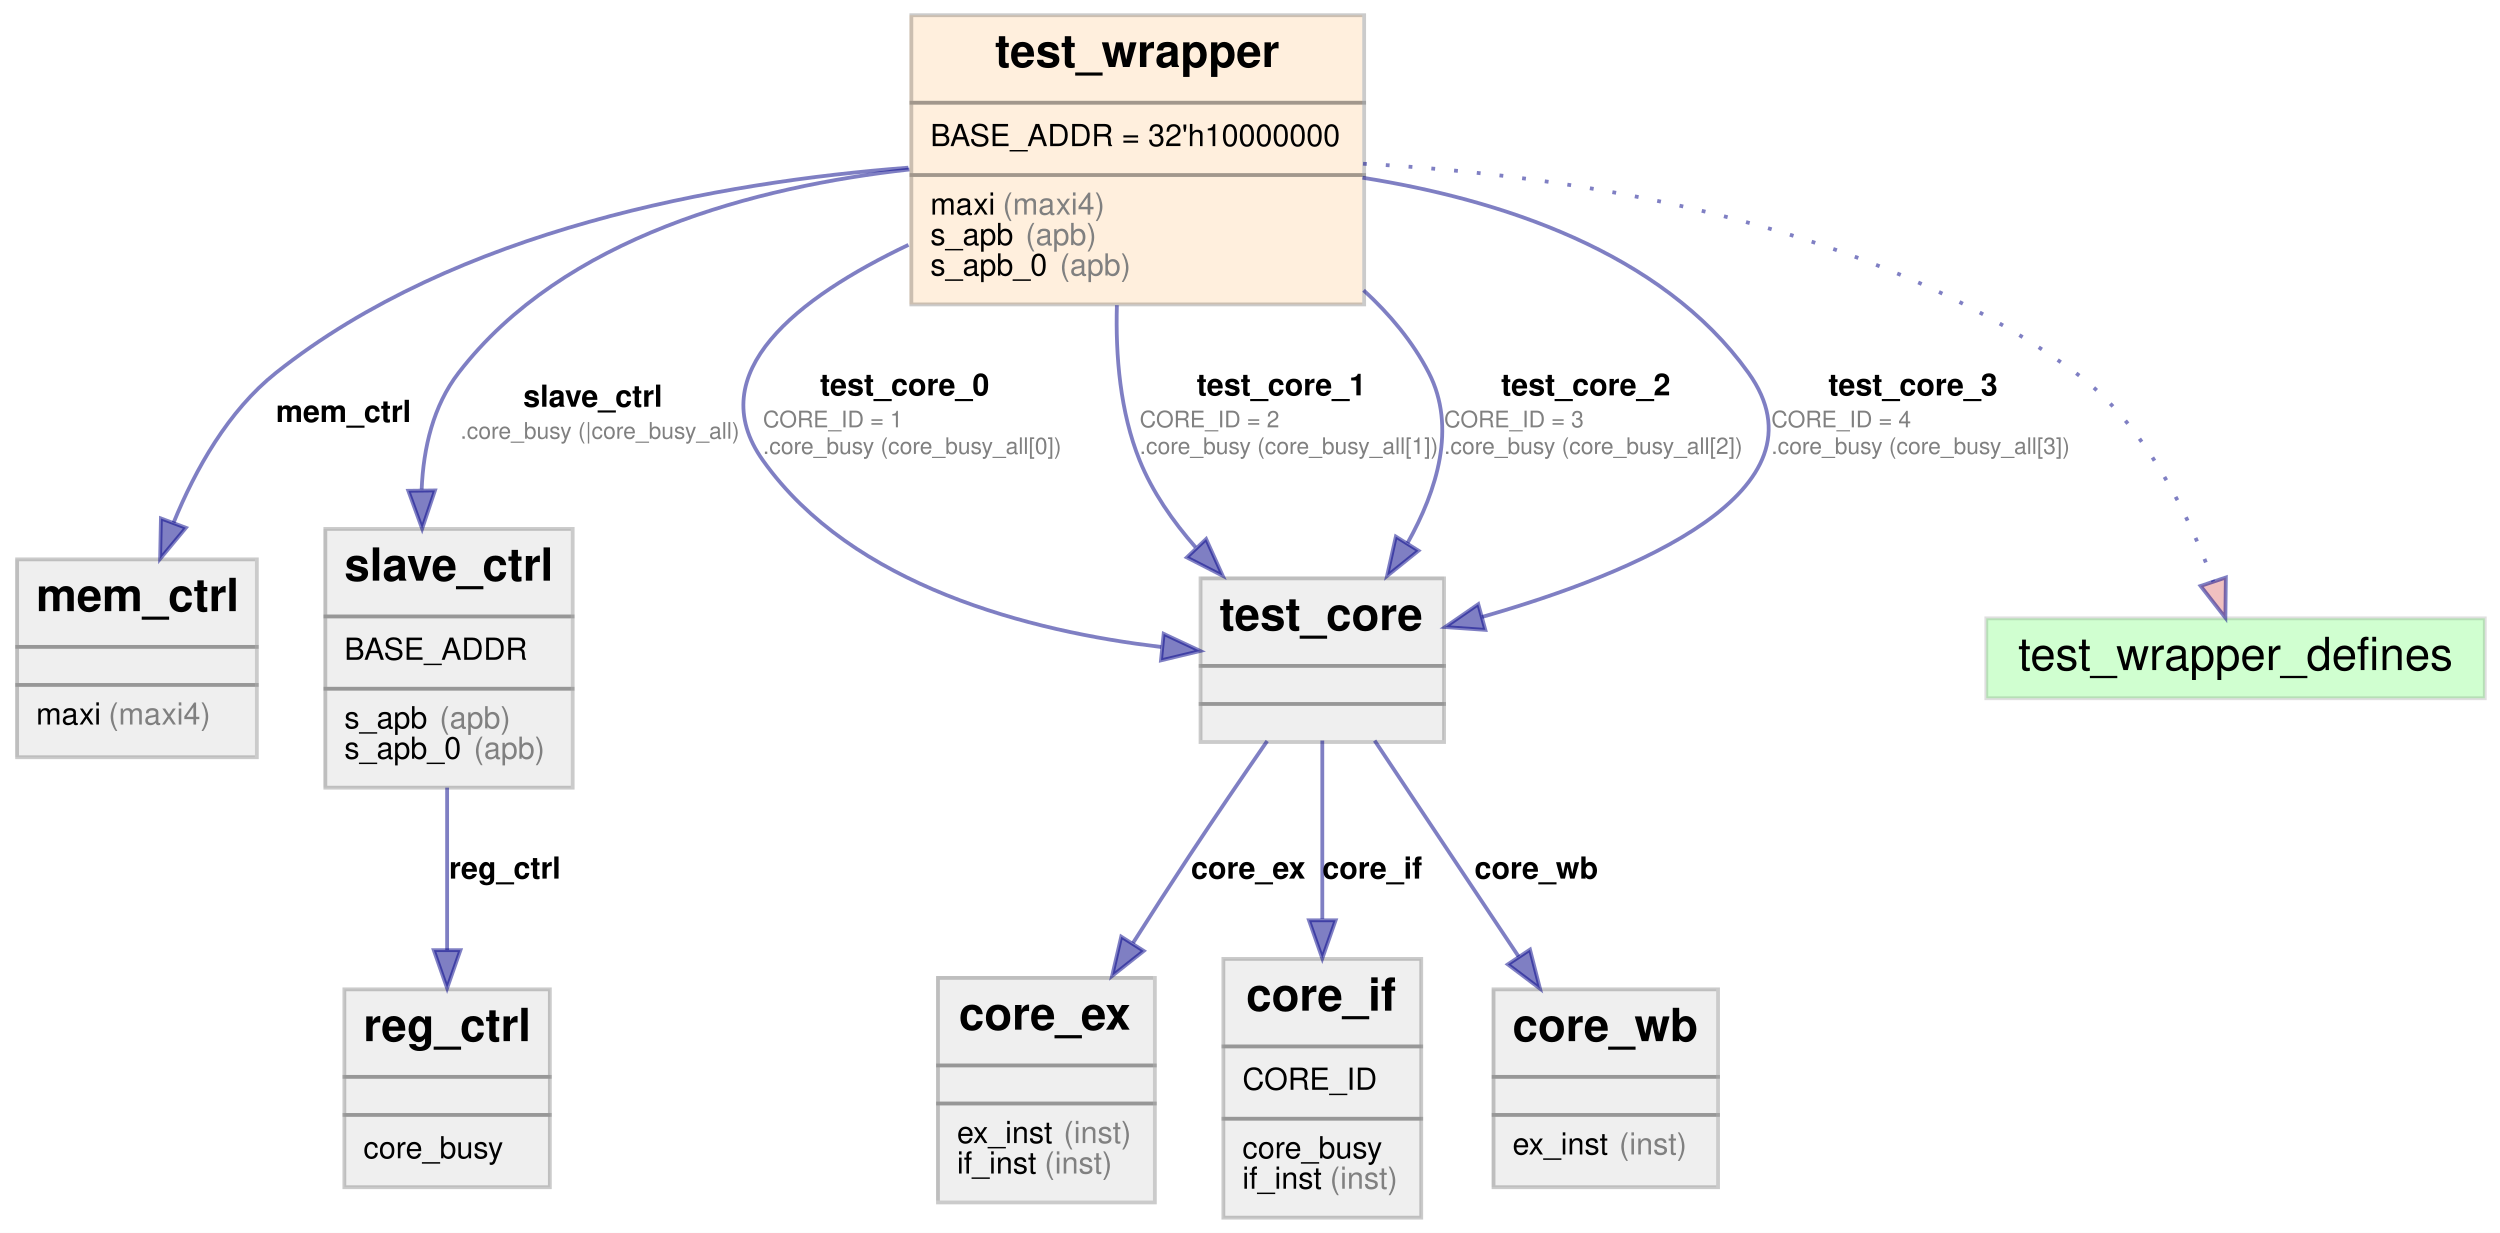
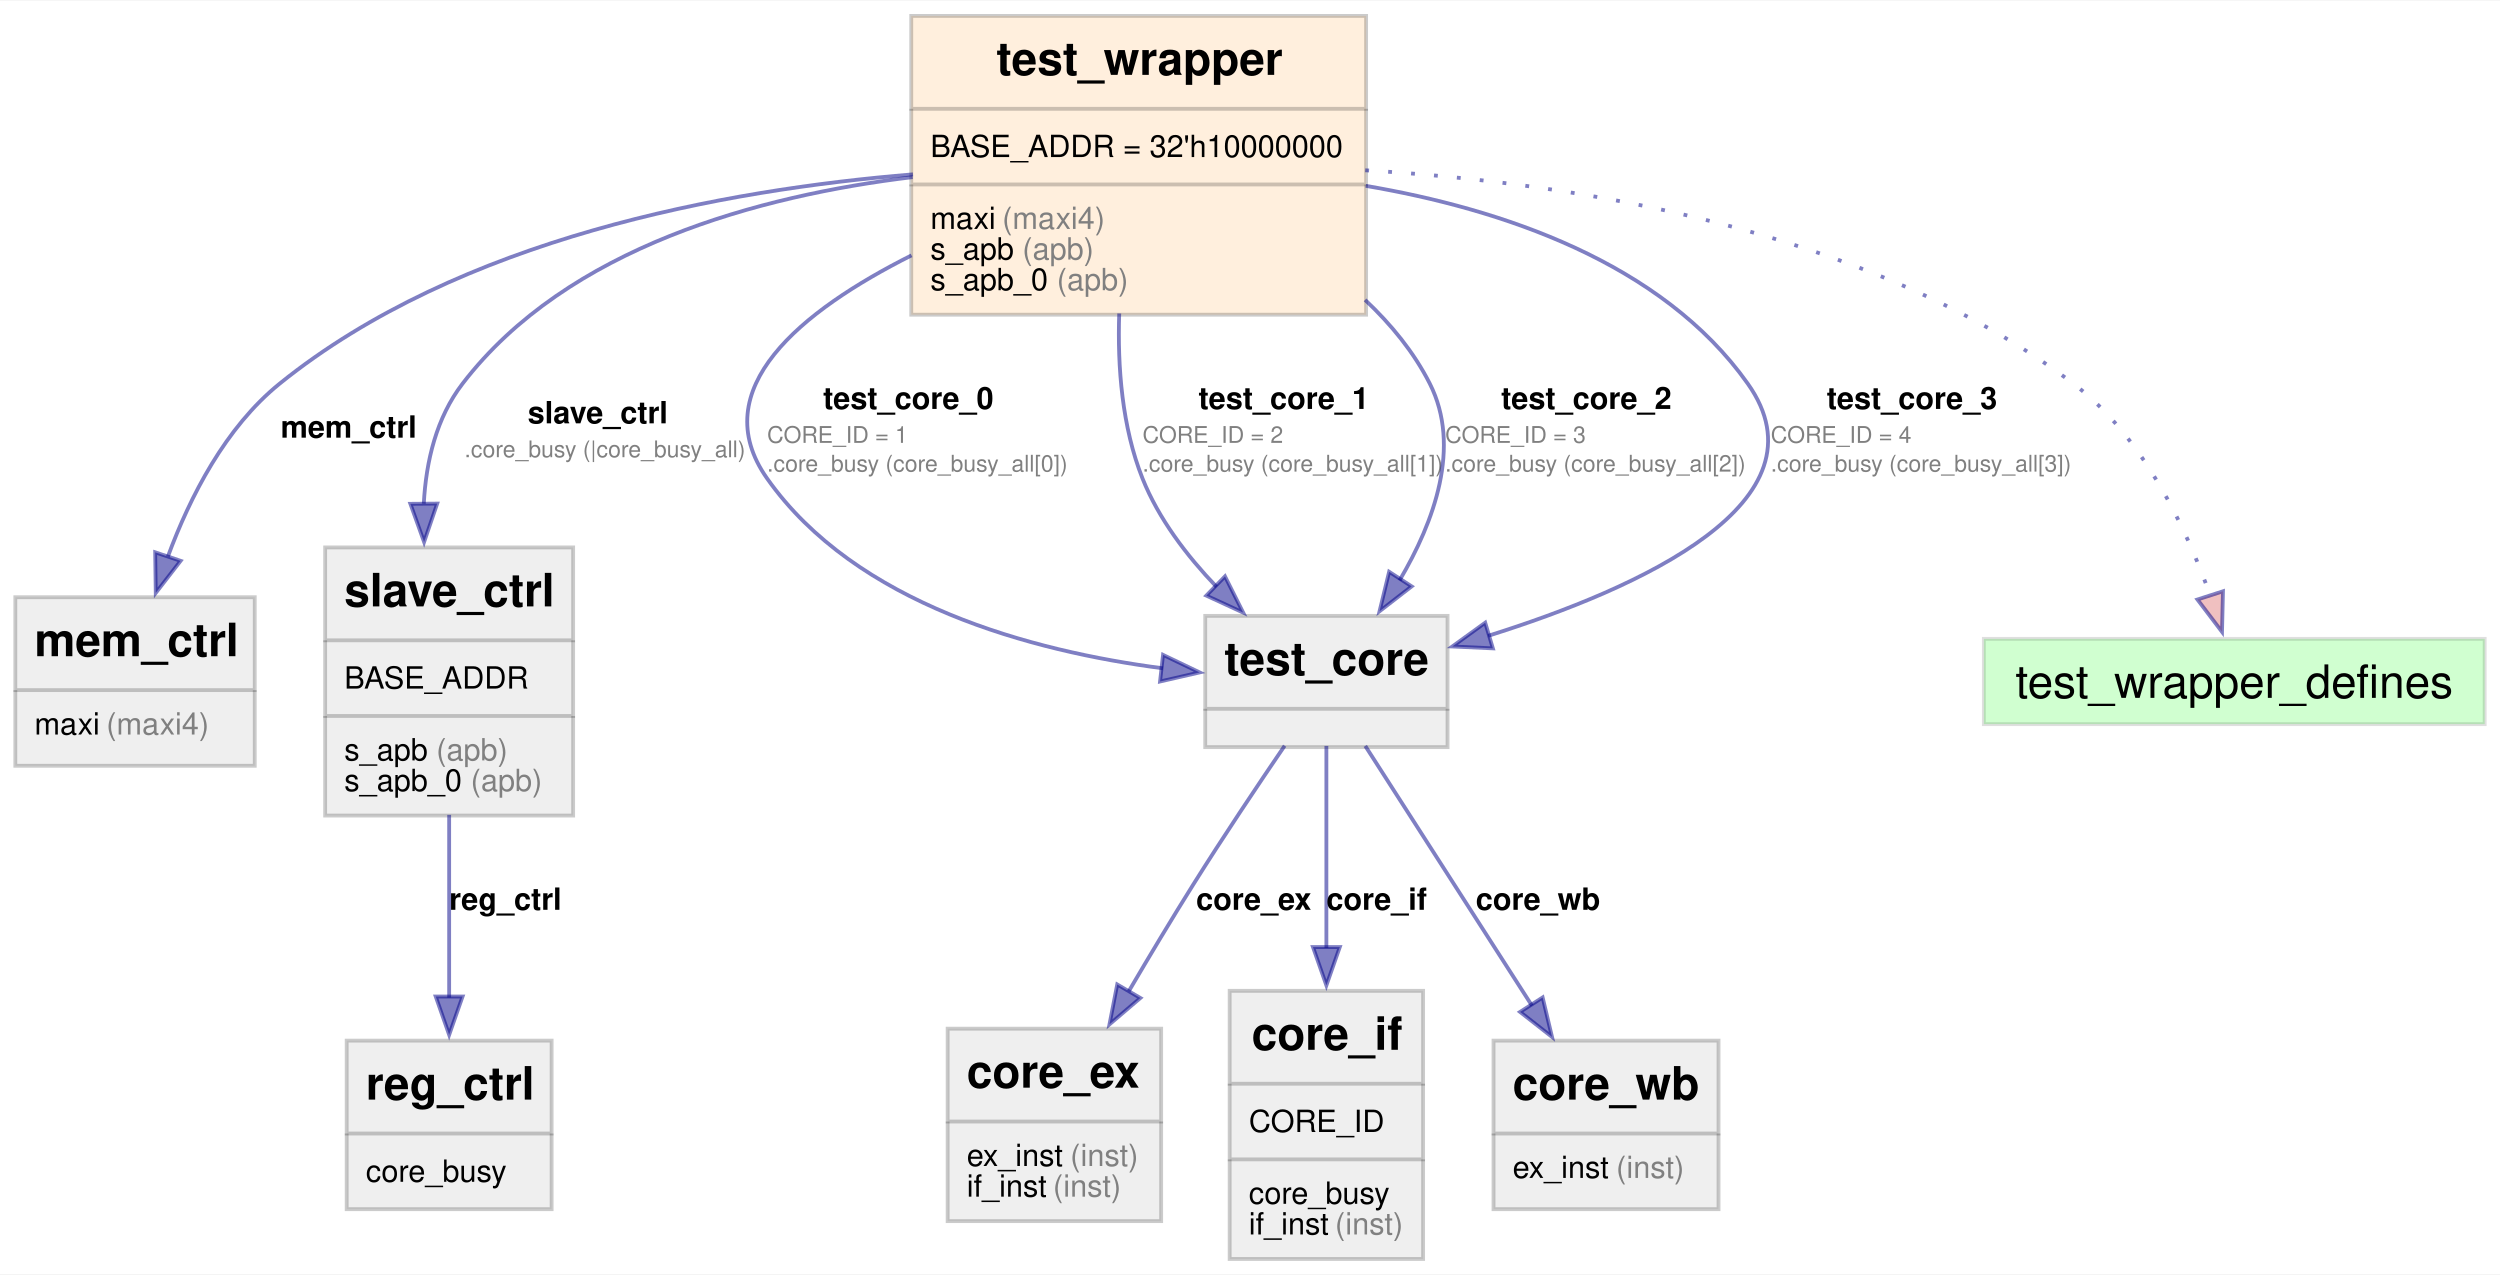
- <svg xmlns="http://www.w3.org/2000/svg" xmlns:xlink="http://www.w3.org/1999/xlink" width="657pt" height="324pt" viewBox="0.00 0.00 657.00 324.00">
-   <g id="graph0" class="graph" transform="scale(1 1) rotate(0) translate(4 320)">
-     <polygon fill="white" stroke="transparent" points="-4,4 -4,-320 653,-320 653,4 -4,4" />
+ <svg xmlns="http://www.w3.org/2000/svg" xmlns:xlink="http://www.w3.org/1999/xlink" width="653pt" height="333pt" viewBox="0.00 0.00 652.62 332.50">
+   <g id="graph0" class="graph" transform="scale(1 1) rotate(0) translate(4 328.5)">
+     <polygon fill="white" stroke="none" points="-4,4 -4,-328.5 648.62,-328.5 648.62,4 -4,4" />
    <g id="node1" class="node">
      <g id="a_node1">
-         <a xlink:href="html/mem_ctrl.html" xlink:title="&lt;TABLE&gt;" target="_MEM_CTRL">
-           <polygon fill="#000000" fill-opacity="0.063" stroke="transparent" points="63,-173 0,-173 0,-121 63,-121 63,-173" />
-           <polygon fill="none" stroke="#000000" stroke-opacity="0.204" points="0.5,-150 0.5,-173 63.5,-173 63.5,-150 0.5,-150" />
-           <text text-anchor="start" x="5.5" y="-159.4" font-family="Helvetica,Arial,sans-serif" font-weight="bold" font-size="12.00">mem_ctrl</text>
-           <polygon fill="none" stroke="#000000" stroke-opacity="0.204" points="0.5,-140 0.5,-150 63.5,-150 63.5,-140 0.5,-140" />
-           <polygon fill="none" stroke="#000000" stroke-opacity="0.204" points="0.5,-121 0.5,-140 63.5,-140 63.5,-121 0.5,-121" />
-           <text text-anchor="start" x="5.5" y="-129.6" font-family="Helvetica,Arial,sans-serif" font-size="8.00">maxi </text>
-           <text text-anchor="start" x="24.5" y="-129.6" font-family="Helvetica,Arial,sans-serif" font-size="8.00" fill="gray">(maxi4)</text>
+         <a xlink:href="html/mem_ctrl.sv.html" xlink:title="mem_ctrl" target="mem_ctrl.sv">
+           <polygon fill="#000000" fill-opacity="0.063" stroke="none" points="62.5,-172.75 0,-172.75 0,-128.75 62.5,-128.75 62.5,-172.75" />
+           <polygon fill="none" stroke="#000000" stroke-opacity="0.204" points="0,-148.5 0,-172.75 62.5,-172.75 62.5,-148.5 0,-148.5" />
+           <text text-anchor="start" x="5" y="-157.35" font-family="Helvetica,Arial,sans-serif" font-weight="bold" font-size="12.00">mem_ctrl</text>
+           <polyline fill="none" stroke="#000000" stroke-opacity="0.204" points="0,-148.5 0,-128.75 62.5,-128.75 62.5,-148.5" />
+           <text text-anchor="start" x="5" y="-136.9" font-family="Helvetica,Arial,sans-serif" font-size="8.00">maxi </text>
+           <text text-anchor="start" x="23.75" y="-136.9" font-family="Helvetica,Arial,sans-serif" font-size="8.00" fill="gray">(maxi4)</text>
        </a>
      </g>
    </g>
    <g id="node2" class="node">
      <g id="a_node2">
-         <a xlink:href="html/reg_ctrl.html" xlink:title="&lt;TABLE&gt;" target="_REG_CTRL">
-           <polygon fill="#000000" fill-opacity="0.063" stroke="transparent" points="140.5,-60 86.5,-60 86.5,-8 140.5,-8 140.5,-60" />
-           <polygon fill="none" stroke="#000000" stroke-opacity="0.204" points="86.5,-37 86.5,-60 140.5,-60 140.5,-37 86.5,-37" />
-           <text text-anchor="start" x="91.5" y="-46.4" font-family="Helvetica,Arial,sans-serif" font-weight="bold" font-size="12.00">reg_ctrl</text>
-           <polygon fill="none" stroke="#000000" stroke-opacity="0.204" points="86.5,-27 86.5,-37 140.5,-37 140.5,-27 86.5,-27" />
-           <polygon fill="none" stroke="#000000" stroke-opacity="0.204" points="86.5,-8 86.5,-27 140.5,-27 140.5,-8 86.5,-8" />
-           <text text-anchor="start" x="91.5" y="-15.6" font-family="Helvetica,Arial,sans-serif" font-size="8.00">core_busy</text>
+         <a xlink:href="html/reg_ctrl.sv.html" xlink:title="reg_ctrl" target="reg_ctrl.sv">
+           <polygon fill="#000000" fill-opacity="0.063" stroke="none" points="140,-57 86.5,-57 86.5,-13 140,-13 140,-57" />
+           <polygon fill="none" stroke="#000000" stroke-opacity="0.204" points="86.5,-32.75 86.5,-57 140,-57 140,-32.75 86.5,-32.75" />
+           <text text-anchor="start" x="91.5" y="-41.6" font-family="Helvetica,Arial,sans-serif" font-weight="bold" font-size="12.00">reg_ctrl</text>
+           <polyline fill="none" stroke="#000000" stroke-opacity="0.204" points="86.5,-32.75 86.5,-13 140,-13 140,-32.75" />
+           <text text-anchor="start" x="91.5" y="-20.15" font-family="Helvetica,Arial,sans-serif" font-size="8.00">core_busy</text>
        </a>
      </g>
    </g>
    <g id="node3" class="node">
      <g id="a_node3">
-         <a xlink:href="html/slave_ctrl.html" xlink:title="&lt;TABLE&gt;" target="_SLAVE_CTRL">
-           <polygon fill="#000000" fill-opacity="0.063" stroke="transparent" points="146,-181 81,-181 81,-113 146,-113 146,-181" />
-           <polygon fill="none" stroke="#000000" stroke-opacity="0.204" points="81.5,-158 81.5,-181 146.5,-181 146.5,-158 81.5,-158" />
-           <text text-anchor="start" x="86.5" y="-167.4" font-family="Helvetica,Arial,sans-serif" font-weight="bold" font-size="12.00">slave_ctrl</text>
-           <polygon fill="none" stroke="#000000" stroke-opacity="0.204" points="81.5,-139 81.5,-158 146.5,-158 146.5,-139 81.5,-139" />
-           <text text-anchor="start" x="86.5" y="-146.6" font-family="Helvetica,Arial,sans-serif" font-size="8.00">BASE_ADDR</text>
-           <polygon fill="none" stroke="#000000" stroke-opacity="0.204" points="81.5,-113 81.5,-139 146.5,-139 146.5,-113 81.5,-113" />
-           <text text-anchor="start" x="86.5" y="-128.6" font-family="Helvetica,Arial,sans-serif" font-size="8.00">s_apb </text>
-           <text text-anchor="start" x="111.5" y="-128.6" font-family="Helvetica,Arial,sans-serif" font-size="8.00" fill="gray">(apb)</text>
-           <text text-anchor="start" x="86.5" y="-120.6" font-family="Helvetica,Arial,sans-serif" font-size="8.00">s_apb_0 </text>
-           <text text-anchor="start" x="120.5" y="-120.6" font-family="Helvetica,Arial,sans-serif" font-size="8.00" fill="gray">(apb)</text>
+         <a xlink:href="html/slave_ctrl.sv.html" xlink:title="slave_ctrl" target="slave_ctrl.sv">
+           <polygon fill="#000000" fill-opacity="0.063" stroke="none" points="145.62,-185.75 80.88,-185.75 80.88,-115.75 145.62,-115.75 145.62,-185.75" />
+           <polygon fill="none" stroke="#000000" stroke-opacity="0.204" points="80.88,-161.5 80.88,-185.75 145.62,-185.75 145.62,-161.5 80.88,-161.5" />
+           <text text-anchor="start" x="85.88" y="-170.35" font-family="Helvetica,Arial,sans-serif" font-weight="bold" font-size="12.00">slave_ctrl</text>
+           <polyline fill="none" stroke="#000000" stroke-opacity="0.204" points="80.88,-161.5 80.88,-141.75 145.62,-141.75 145.62,-161.5" />
+           <text text-anchor="start" x="85.88" y="-148.9" font-family="Helvetica,Arial,sans-serif" font-size="8.00">BASE_ADDR</text>
+           <polyline fill="none" stroke="#000000" stroke-opacity="0.204" points="80.88,-141.75 80.88,-115.75 145.62,-115.75 145.62,-141.75" />
+           <text text-anchor="start" x="85.88" y="-130.15" font-family="Helvetica,Arial,sans-serif" font-size="8.00">s_apb </text>
+           <text text-anchor="start" x="109.88" y="-130.15" font-family="Helvetica,Arial,sans-serif" font-size="8.00" fill="gray">(apb)</text>
+           <text text-anchor="start" x="85.88" y="-122.15" font-family="Helvetica,Arial,sans-serif" font-size="8.00">s_apb_0 </text>
+           <text text-anchor="start" x="118.88" y="-122.15" font-family="Helvetica,Arial,sans-serif" font-size="8.00" fill="gray">(apb)</text>
        </a>
      </g>
    </g>
    <g id="edge1" class="edge">
-       <path fill="none" stroke="#000088" stroke-opacity="0.502" d="M113.5,-113C113.5,-99.55 113.5,-83.99 113.5,-70.32" />
-       <polygon fill="#000088" fill-opacity="0.502" stroke="#000088" stroke-opacity="0.502" points="117,-70.3 113.5,-60.3 110,-70.3 117,-70.3" />
-       <text text-anchor="start" x="114" y="-89.1" font-family="Helvetica,Arial,sans-serif" font-weight="bold" font-size="8.00">reg_ctrl</text>
+       <path fill="none" stroke="#000088" stroke-opacity="0.502" d="M113.25,-115.93C113.25,-100.84 113.25,-83.15 113.25,-68.25" />
+       <polygon fill="#000088" fill-opacity="0.502" stroke="#000088" stroke-opacity="0.502" points="116.75,-68.51 113.25,-58.51 109.75,-68.51 116.75,-68.51" />
+       <text text-anchor="start" x="113.25" y="-91.15" font-family="Helvetica,Arial,sans-serif" font-weight="bold" font-size="8.00">reg_ctrl</text>
    </g>
    <g id="node4" class="node">
      <g id="a_node4">
-         <a xlink:href="html/core_ex.html" xlink:title="&lt;TABLE&gt;" target="_CORE_EX">
-           <polygon fill="#000000" fill-opacity="0.063" stroke="transparent" points="299,-63.5 242,-63.5 242,-4.5 299,-4.5 299,-63.5" />
-           <polygon fill="none" stroke="#000000" stroke-opacity="0.204" points="242.5,-40 242.5,-63 299.5,-63 299.5,-40 242.5,-40" />
-           <text text-anchor="start" x="248" y="-49.4" font-family="Helvetica,Arial,sans-serif" font-weight="bold" font-size="12.00">core_ex</text>
-           <polygon fill="none" stroke="#000000" stroke-opacity="0.204" points="242.5,-30 242.5,-40 299.5,-40 299.5,-30 242.5,-30" />
-           <polygon fill="none" stroke="#000000" stroke-opacity="0.204" points="242.5,-4 242.5,-30 299.5,-30 299.5,-4 242.5,-4" />
-           <text text-anchor="start" x="247.5" y="-19.6" font-family="Helvetica,Arial,sans-serif" font-size="8.00">ex_inst </text>
-           <text text-anchor="start" x="275.5" y="-19.6" font-family="Helvetica,Arial,sans-serif" font-size="8.00" fill="gray">(inst)</text>
-           <text text-anchor="start" x="247.5" y="-11.6" font-family="Helvetica,Arial,sans-serif" font-size="8.00">if_inst </text>
-           <text text-anchor="start" x="270.5" y="-11.6" font-family="Helvetica,Arial,sans-serif" font-size="8.00" fill="gray">(inst)</text>
+         <a xlink:href="html/core_ex.sv.html" xlink:title="core_ex" target="core_ex.sv">
+           <polygon fill="#000000" fill-opacity="0.063" stroke="none" points="299.12,-60.12 243.38,-60.12 243.38,-9.88 299.12,-9.88 299.12,-60.12" />
+           <polygon fill="none" stroke="#000000" stroke-opacity="0.204" points="243.38,-35.88 243.38,-60.12 299.12,-60.12 299.12,-35.88 243.38,-35.88" />
+           <text text-anchor="start" x="248.38" y="-44.73" font-family="Helvetica,Arial,sans-serif" font-weight="bold" font-size="12.00">core_ex</text>
+           <polyline fill="none" stroke="#000000" stroke-opacity="0.204" points="243.38,-35.88 243.38,-9.88 299.12,-9.88 299.12,-35.88" />
+           <text text-anchor="start" x="248.38" y="-24.27" font-family="Helvetica,Arial,sans-serif" font-size="8.00">ex_inst </text>
+           <text text-anchor="start" x="275.38" y="-24.27" font-family="Helvetica,Arial,sans-serif" font-size="8.00" fill="gray">(inst)</text>
+           <text text-anchor="start" x="248.38" y="-16.27" font-family="Helvetica,Arial,sans-serif" font-size="8.00">if_inst </text>
+           <text text-anchor="start" x="270.88" y="-16.27" font-family="Helvetica,Arial,sans-serif" font-size="8.00" fill="gray">(inst)</text>
        </a>
      </g>
    </g>
    <g id="node5" class="node">
      <g id="a_node5">
-         <a xlink:href="html/core_if.html" xlink:title="&lt;TABLE&gt;" target="_CORE_IF">
-           <polygon fill="#000000" fill-opacity="0.063" stroke="transparent" points="369.5,-68 317.5,-68 317.5,0 369.5,0 369.5,-68" />
-           <polygon fill="none" stroke="#000000" stroke-opacity="0.204" points="317.5,-45 317.5,-68 369.5,-68 369.5,-45 317.5,-45" />
-           <text text-anchor="start" x="323.5" y="-54.4" font-family="Helvetica,Arial,sans-serif" font-weight="bold" font-size="12.00">core_if</text>
-           <polygon fill="none" stroke="#000000" stroke-opacity="0.204" points="317.5,-26 317.5,-45 369.5,-45 369.5,-26 317.5,-26" />
-           <text text-anchor="start" x="322.5" y="-33.6" font-family="Helvetica,Arial,sans-serif" font-size="8.00">CORE_ID</text>
-           <polygon fill="none" stroke="#000000" stroke-opacity="0.204" points="317.5,0 317.5,-26 369.5,-26 369.5,0 317.5,0" />
-           <text text-anchor="start" x="322.5" y="-15.6" font-family="Helvetica,Arial,sans-serif" font-size="8.00">core_busy</text>
-           <text text-anchor="start" x="322.5" y="-7.6" font-family="Helvetica,Arial,sans-serif" font-size="8.00">if_inst </text>
-           <text text-anchor="start" x="345.5" y="-7.6" font-family="Helvetica,Arial,sans-serif" font-size="8.00" fill="gray">(inst)</text>
+         <a xlink:href="html/core_if.sv.html" xlink:title="core_if" target="core_if.sv">
+           <polygon fill="#000000" fill-opacity="0.063" stroke="none" points="367.5,-70 317,-70 317,0 367.5,0 367.5,-70" />
+           <polygon fill="none" stroke="#000000" stroke-opacity="0.204" points="317,-45.75 317,-70 367.5,-70 367.5,-45.75 317,-45.75" />
+           <text text-anchor="start" x="322.75" y="-54.6" font-family="Helvetica,Arial,sans-serif" font-weight="bold" font-size="12.00">core_if</text>
+           <polyline fill="none" stroke="#000000" stroke-opacity="0.204" points="317,-45.75 317,-26 367.5,-26 367.5,-45.75" />
+           <text text-anchor="start" x="322" y="-33.15" font-family="Helvetica,Arial,sans-serif" font-size="8.00">CORE_ID</text>
+           <polyline fill="none" stroke="#000000" stroke-opacity="0.204" points="317,-26 317,0 367.5,0 367.5,-26" />
+           <text text-anchor="start" x="322" y="-14.4" font-family="Helvetica,Arial,sans-serif" font-size="8.00">core_busy</text>
+           <text text-anchor="start" x="322" y="-6.4" font-family="Helvetica,Arial,sans-serif" font-size="8.00">if_inst </text>
+           <text text-anchor="start" x="344.5" y="-6.4" font-family="Helvetica,Arial,sans-serif" font-size="8.00" fill="gray">(inst)</text>
        </a>
      </g>
    </g>
    <g id="node6" class="node">
      <g id="a_node6">
-         <a xlink:href="html/core_wb.html" xlink:title="&lt;TABLE&gt;" target="_CORE_WB">
-           <polygon fill="#000000" fill-opacity="0.063" stroke="transparent" points="447,-60 388,-60 388,-8 447,-8 447,-60" />
-           <polygon fill="none" stroke="#000000" stroke-opacity="0.204" points="388.5,-37 388.5,-60 447.5,-60 447.5,-37 388.5,-37" />
-           <text text-anchor="start" x="393.5" y="-46.4" font-family="Helvetica,Arial,sans-serif" font-weight="bold" font-size="12.00">core_wb</text>
-           <polygon fill="none" stroke="#000000" stroke-opacity="0.204" points="388.5,-27 388.5,-37 447.5,-37 447.5,-27 388.5,-27" />
-           <polygon fill="none" stroke="#000000" stroke-opacity="0.204" points="388.5,-8 388.5,-27 447.5,-27 447.5,-8 388.5,-8" />
-           <text text-anchor="start" x="393.5" y="-16.6" font-family="Helvetica,Arial,sans-serif" font-size="8.00">ex_inst </text>
-           <text text-anchor="start" x="421.5" y="-16.6" font-family="Helvetica,Arial,sans-serif" font-size="8.00" fill="gray">(inst)</text>
+         <a xlink:href="html/core_wb.sv.html" xlink:title="core_wb" target="core_wb.sv">
+           <polygon fill="#000000" fill-opacity="0.063" stroke="none" points="444.62,-57 385.88,-57 385.88,-13 444.62,-13 444.62,-57" />
+           <polygon fill="none" stroke="#000000" stroke-opacity="0.204" points="385.88,-32.75 385.88,-57 444.62,-57 444.62,-32.75 385.88,-32.75" />
+           <text text-anchor="start" x="390.88" y="-41.6" font-family="Helvetica,Arial,sans-serif" font-weight="bold" font-size="12.00">core_wb</text>
+           <polyline fill="none" stroke="#000000" stroke-opacity="0.204" points="385.88,-32.75 385.88,-13 444.62,-13 444.62,-32.75" />
+           <text text-anchor="start" x="390.88" y="-21.15" font-family="Helvetica,Arial,sans-serif" font-size="8.00">ex_inst </text>
+           <text text-anchor="start" x="417.88" y="-21.15" font-family="Helvetica,Arial,sans-serif" font-size="8.00" fill="gray">(inst)</text>
        </a>
      </g>
    </g>
    <g id="node7" class="node">
      <g id="a_node7">
-         <a xlink:href="html/test_core.html" xlink:title="&lt;TABLE&gt;" target="_TEST_CORE">
-           <polygon fill="#000000" fill-opacity="0.063" stroke="transparent" points="375.5,-168.5 311.5,-168.5 311.5,-125.5 375.5,-125.5 375.5,-168.5" />
-           <polygon fill="none" stroke="#000000" stroke-opacity="0.204" points="311.5,-145 311.5,-168 375.5,-168 375.5,-145 311.5,-145" />
-           <text text-anchor="start" x="316.5" y="-154.4" font-family="Helvetica,Arial,sans-serif" font-weight="bold" font-size="12.00">test_core</text>
-           <polygon fill="none" stroke="#000000" stroke-opacity="0.204" points="311.5,-135 311.5,-145 375.5,-145 375.5,-135 311.5,-135" />
-           <polygon fill="none" stroke="#000000" stroke-opacity="0.204" points="311.5,-125 311.5,-135 375.5,-135 375.5,-125 311.5,-125" />
+         <a xlink:href="html/test_core.sv.html" xlink:title="test_core" target="test_core.sv">
+           <polygon fill="#000000" fill-opacity="0.063" stroke="none" points="373.88,-167.88 310.62,-167.88 310.62,-133.62 373.88,-133.62 373.88,-167.88" />
+           <polygon fill="none" stroke="#000000" stroke-opacity="0.204" points="310.62,-143.62 310.62,-167.88 373.88,-167.88 373.88,-143.62 310.62,-143.62" />
+           <text text-anchor="start" x="315.62" y="-152.47" font-family="Helvetica,Arial,sans-serif" font-weight="bold" font-size="12.00">test_core</text>
+           <polyline fill="none" stroke="#000000" stroke-opacity="0.204" points="310.62,-143.62 310.62,-133.62 373.88,-133.62 373.88,-143.62" />
        </a>
      </g>
    </g>
    <g id="edge2" class="edge">
-       <path fill="none" stroke="#000088" stroke-opacity="0.502" d="M329.02,-125.27C322.65,-116.06 315.12,-105.04 308.5,-95 303.67,-87.68 298.59,-79.79 293.77,-72.21" />
-       <polygon fill="#000088" fill-opacity="0.502" stroke="#000088" stroke-opacity="0.502" points="296.57,-70.1 288.26,-63.52 290.66,-73.84 296.57,-70.1" />
-       <text text-anchor="start" x="309" y="-89.1" font-family="Helvetica,Arial,sans-serif" font-weight="bold" font-size="8.00">core_ex</text>
+       <path fill="none" stroke="#000088" stroke-opacity="0.502" d="M331.36,-133.98C324.39,-123.75 315.23,-110.08 307.5,-97.75 301.89,-88.8 296,-78.98 290.65,-69.86" />
+       <polygon fill="#000088" fill-opacity="0.502" stroke="#000088" stroke-opacity="0.502" points="293.69,-68.13 285.63,-61.25 287.65,-71.66 293.69,-68.13" />
+       <text text-anchor="start" x="308.25" y="-91.15" font-family="Helvetica,Arial,sans-serif" font-weight="bold" font-size="8.00">core_ex</text>
    </g>
    <g id="edge3" class="edge">
-       <path fill="none" stroke="#000088" stroke-opacity="0.502" d="M343.5,-125.38C343.5,-112.22 343.5,-94.65 343.5,-78.5" />
-       <polygon fill="#000088" fill-opacity="0.502" stroke="#000088" stroke-opacity="0.502" points="347,-78.15 343.5,-68.15 340,-78.15 347,-78.15" />
-       <text text-anchor="start" x="343.5" y="-89.1" font-family="Helvetica,Arial,sans-serif" font-weight="bold" font-size="8.00">core_if</text>
+       <path fill="none" stroke="#000088" stroke-opacity="0.502" d="M342.25,-133.93C342.25,-120.28 342.25,-99.88 342.25,-81.22" />
+       <polygon fill="#000088" fill-opacity="0.502" stroke="#000088" stroke-opacity="0.502" points="345.75,-81.42 342.25,-71.42 338.75,-81.42 345.75,-81.42" />
+       <text text-anchor="start" x="342.25" y="-91.15" font-family="Helvetica,Arial,sans-serif" font-weight="bold" font-size="8.00">core_if</text>
    </g>
    <g id="edge4" class="edge">
-       <path fill="none" stroke="#000088" stroke-opacity="0.502" d="M357.25,-125.38C367.85,-109.47 382.75,-87.12 395.08,-68.63" />
-       <polygon fill="#000088" fill-opacity="0.502" stroke="#000088" stroke-opacity="0.502" points="398.08,-70.44 400.71,-60.18 392.26,-66.56 398.08,-70.44" />
-       <text text-anchor="start" x="383.5" y="-89.1" font-family="Helvetica,Arial,sans-serif" font-weight="bold" font-size="8.00">core_wb</text>
+       <path fill="none" stroke="#000088" stroke-opacity="0.502" d="M352.4,-133.93C363.61,-116.46 381.92,-87.93 395.9,-66.15" />
+       <polygon fill="#000088" fill-opacity="0.502" stroke="#000088" stroke-opacity="0.502" points="398.7,-68.27 401.15,-57.96 392.81,-64.49 398.7,-68.27" />
+       <text text-anchor="start" x="381.25" y="-91.15" font-family="Helvetica,Arial,sans-serif" font-weight="bold" font-size="8.00">core_wb</text>
    </g>
    <g id="node8" class="node">
      <g id="a_node8">
-         <a xlink:href="html/test_wrapper.html" xlink:title="&lt;TABLE&gt;" target="_TEST_WRAPPER">
-           <polygon fill="#ff8800" fill-opacity="0.133" stroke="transparent" points="354,-316 235,-316 235,-240 354,-240 354,-316" />
-           <polygon fill="none" stroke="#000000" stroke-opacity="0.204" points="235.5,-293 235.5,-316 354.5,-316 354.5,-293 235.5,-293" />
-           <text text-anchor="start" x="257.5" y="-302.4" font-family="Helvetica,Arial,sans-serif" font-weight="bold" font-size="12.00">test_wrapper</text>
-           <polygon fill="none" stroke="#000000" stroke-opacity="0.204" points="235.5,-274 235.5,-293 354.5,-293 354.5,-274 235.5,-274" />
-           <text text-anchor="start" x="240.5" y="-281.6" font-family="Helvetica,Arial,sans-serif" font-size="8.00">BASE_ADDR = 32'h10000000</text>
-           <polygon fill="none" stroke="#000000" stroke-opacity="0.204" points="235.5,-240 235.5,-274 354.5,-274 354.5,-240 235.5,-240" />
-           <text text-anchor="start" x="240.5" y="-263.6" font-family="Helvetica,Arial,sans-serif" font-size="8.00">maxi </text>
-           <text text-anchor="start" x="259.5" y="-263.6" font-family="Helvetica,Arial,sans-serif" font-size="8.00" fill="gray">(maxi4)</text>
-           <text text-anchor="start" x="240.5" y="-255.6" font-family="Helvetica,Arial,sans-serif" font-size="8.00">s_apb </text>
-           <text text-anchor="start" x="265.5" y="-255.6" font-family="Helvetica,Arial,sans-serif" font-size="8.00" fill="gray">(apb)</text>
-           <text text-anchor="start" x="240.5" y="-247.6" font-family="Helvetica,Arial,sans-serif" font-size="8.00">s_apb_0 </text>
-           <text text-anchor="start" x="274.5" y="-247.6" font-family="Helvetica,Arial,sans-serif" font-size="8.00" fill="gray">(apb)</text>
+         <a xlink:href="html/test_wrapper.sv.html" xlink:title="test_wrapper" target="test_wrapper.sv">
+           <polygon fill="#ff8800" fill-opacity="0.133" stroke="none" points="352.62,-324.5 233.88,-324.5 233.88,-246.5 352.62,-246.5 352.62,-324.5" />
+           <polygon fill="none" stroke="#000000" stroke-opacity="0.204" points="233.88,-300.25 233.88,-324.5 352.62,-324.5 352.62,-300.25 233.88,-300.25" />
+           <text text-anchor="start" x="256.12" y="-309.1" font-family="Helvetica,Arial,sans-serif" font-weight="bold" font-size="12.00">test_wrapper</text>
+           <polyline fill="none" stroke="#000000" stroke-opacity="0.204" points="233.88,-300.25 233.88,-280.5 352.62,-280.5 352.62,-300.25" />
+           <text text-anchor="start" x="238.88" y="-287.65" font-family="Helvetica,Arial,sans-serif" font-size="8.00">BASE_ADDR = 32'h10000000</text>
+           <polyline fill="none" stroke="#000000" stroke-opacity="0.204" points="233.88,-280.5 233.88,-246.5 352.62,-246.5 352.62,-280.5" />
+           <text text-anchor="start" x="238.88" y="-268.9" font-family="Helvetica,Arial,sans-serif" font-size="8.00">maxi </text>
+           <text text-anchor="start" x="257.62" y="-268.9" font-family="Helvetica,Arial,sans-serif" font-size="8.00" fill="gray">(maxi4)</text>
+           <text text-anchor="start" x="238.88" y="-260.9" font-family="Helvetica,Arial,sans-serif" font-size="8.00">s_apb </text>
+           <text text-anchor="start" x="262.88" y="-260.9" font-family="Helvetica,Arial,sans-serif" font-size="8.00" fill="gray">(apb)</text>
+           <text text-anchor="start" x="238.88" y="-252.9" font-family="Helvetica,Arial,sans-serif" font-size="8.00">s_apb_0 </text>
+           <text text-anchor="start" x="271.88" y="-252.9" font-family="Helvetica,Arial,sans-serif" font-size="8.00" fill="gray">(apb)</text>
        </a>
      </g>
    </g>
    <g id="edge5" class="edge">
-       <path fill="none" stroke="#000088" stroke-opacity="0.502" d="M234.71,-275.94C185.32,-272.15 115.87,-259.75 68.5,-222 56,-212.03 47.37,-196.74 41.62,-182.64" />
-       <polygon fill="#000088" fill-opacity="0.502" stroke="#000088" stroke-opacity="0.502" points="44.85,-181.3 38.08,-173.15 38.29,-183.75 44.85,-181.3" />
-       <text text-anchor="start" x="68.5" y="-209.1" font-family="Helvetica,Arial,sans-serif" font-weight="bold" font-size="8.00">mem_ctrl</text>
+       <path fill="none" stroke="#000088" stroke-opacity="0.502" d="M234.33,-283.14C185.23,-279.12 115.99,-266.44 69,-228.5 54.87,-217.09 45.62,-199.06 39.82,-183.35" />
+       <polygon fill="#000088" fill-opacity="0.502" stroke="#000088" stroke-opacity="0.502" points="43.15,-182.25 36.66,-173.87 36.51,-184.47 43.15,-182.25" />
+       <text text-anchor="start" x="69.25" y="-214.4" font-family="Helvetica,Arial,sans-serif" font-weight="bold" font-size="8.00">mem_ctrl</text>
    </g>
    <g id="edge6" class="edge">
-       <path fill="none" stroke="#000088" stroke-opacity="0.502" d="M234.99,-275.46C194.76,-270.97 144.11,-257.89 116.5,-222 109.85,-213.35 107.27,-202.3 106.81,-191.4" />
-       <polygon fill="#000088" fill-opacity="0.502" stroke="#000088" stroke-opacity="0.502" points="110.31,-191.11 106.94,-181.07 103.31,-191.02 110.31,-191.11" />
-       <text text-anchor="start" x="133.5" y="-213.1" font-family="Helvetica,Arial,sans-serif" font-weight="bold" font-size="8.00">slave_ctrl</text>
-       <text text-anchor="start" x="117" y="-204.7" font-family="Helvetica,Arial,sans-serif" font-size="6.00" fill="gray">.core_busy (|core_busy_all)</text>
+       <path fill="none" stroke="#000088" stroke-opacity="0.502" d="M234.25,-282.42C194.37,-277.61 144.15,-264.2 116.75,-228.5 109.94,-219.63 107.22,-208.33 106.63,-197.15" />
+       <polygon fill="#000088" fill-opacity="0.502" stroke="#000088" stroke-opacity="0.502" points="110.13,-197.19 106.71,-187.16 103.13,-197.13 110.13,-197.19" />
+       <text text-anchor="start" x="133.75" y="-218.15" font-family="Helvetica,Arial,sans-serif" font-weight="bold" font-size="8.00">slave_ctrl</text>
+       <text text-anchor="start" x="117.25" y="-209.3" font-family="Helvetica,Arial,sans-serif" font-size="6.00" fill="gray">.core_busy (|core_busy_all)</text>
    </g>
    <g id="edge7" class="edge">
-       <path fill="none" stroke="#000088" stroke-opacity="0.502" d="M234.74,-255.65C205.64,-241.79 180.11,-222.03 196.5,-199 220.06,-165.89 266.69,-154.08 301.15,-149.97" />
-       <polygon fill="#000088" fill-opacity="0.502" stroke="#000088" stroke-opacity="0.502" points="301.81,-153.42 311.41,-148.93 301.11,-146.46 301.81,-153.42" />
-       <text text-anchor="start" x="211.5" y="-216.1" font-family="Helvetica,Arial,sans-serif" font-weight="bold" font-size="8.00">test_core_0</text>
-       <text text-anchor="start" x="196.5" y="-207.7" font-family="Helvetica,Arial,sans-serif" font-size="6.00" fill="gray">CORE_ID = 1</text>
-       <text text-anchor="start" x="196.5" y="-200.7" font-family="Helvetica,Arial,sans-serif" font-size="6.00" fill="gray">.core_busy (core_busy_all[0])</text>
+       <path fill="none" stroke="#000088" stroke-opacity="0.502" d="M233.95,-261.99C205.1,-247.49 179.83,-227.03 196.25,-203.75 219.45,-170.86 265.39,-158.65 299.57,-154.19" />
+       <polygon fill="#000088" fill-opacity="0.502" stroke="#000088" stroke-opacity="0.502" points="299.61,-157.7 309.16,-153.12 298.83,-150.75 299.61,-157.7" />
+       <text text-anchor="start" x="210.88" y="-221.9" font-family="Helvetica,Arial,sans-serif" font-weight="bold" font-size="8.00">test_core_0</text>
+       <text text-anchor="start" x="196.25" y="-213.05" font-family="Helvetica,Arial,sans-serif" font-size="6.00" fill="gray">CORE_ID = 1</text>
+       <text text-anchor="start" x="196.25" y="-205.55" font-family="Helvetica,Arial,sans-serif" font-size="6.00" fill="gray">.core_busy (core_busy_all[0])</text>
    </g>
    <g id="edge8" class="edge">
-       <path fill="none" stroke="#000088" stroke-opacity="0.502" d="M289.52,-239.79C289.14,-226.5 290.38,-211.68 295.5,-199 298.84,-190.74 304.2,-183.02 310.16,-176.22" />
-       <polygon fill="#000088" fill-opacity="0.502" stroke="#000088" stroke-opacity="0.502" points="312.97,-178.34 317.33,-168.68 307.9,-173.51 312.97,-178.34" />
-       <text text-anchor="start" x="310.5" y="-216.1" font-family="Helvetica,Arial,sans-serif" font-weight="bold" font-size="8.00">test_core_1</text>
-       <text text-anchor="start" x="295.5" y="-207.7" font-family="Helvetica,Arial,sans-serif" font-size="6.00" fill="gray">CORE_ID = 2</text>
-       <text text-anchor="start" x="295.5" y="-200.7" font-family="Helvetica,Arial,sans-serif" font-size="6.00" fill="gray">.core_busy (core_busy_all[1])</text>
+       <path fill="none" stroke="#000088" stroke-opacity="0.502" d="M288.17,-246.82C287.7,-232.86 288.91,-217.17 294.25,-203.75 298.43,-193.25 305.81,-183.57 313.55,-175.49" />
+       <polygon fill="#000088" fill-opacity="0.502" stroke="#000088" stroke-opacity="0.502" points="315.78,-178.2 320.53,-168.73 310.91,-173.17 315.78,-178.2" />
+       <text text-anchor="start" x="308.88" y="-221.9" font-family="Helvetica,Arial,sans-serif" font-weight="bold" font-size="8.00">test_core_1</text>
+       <text text-anchor="start" x="294.25" y="-213.05" font-family="Helvetica,Arial,sans-serif" font-size="6.00" fill="gray">CORE_ID = 2</text>
+       <text text-anchor="start" x="294.25" y="-205.55" font-family="Helvetica,Arial,sans-serif" font-size="6.00" fill="gray">.core_busy (core_busy_all[1])</text>
    </g>
    <g id="edge9" class="edge">
-       <path fill="none" stroke="#000088" stroke-opacity="0.502" d="M354.35,-243.72C361.24,-237.41 367.29,-230.18 371.5,-222 378.82,-207.77 373.68,-191.17 365.91,-177.3" />
-       <polygon fill="#000088" fill-opacity="0.502" stroke="#000088" stroke-opacity="0.502" points="368.77,-175.28 360.52,-168.64 362.83,-178.98 368.77,-175.28" />
-       <text text-anchor="start" x="390.5" y="-216.1" font-family="Helvetica,Arial,sans-serif" font-weight="bold" font-size="8.00">test_core_2</text>
-       <text text-anchor="start" x="375.5" y="-207.7" font-family="Helvetica,Arial,sans-serif" font-size="6.00" fill="gray">CORE_ID = 3</text>
-       <text text-anchor="start" x="375.5" y="-200.7" font-family="Helvetica,Arial,sans-serif" font-size="6.00" fill="gray">.core_busy (core_busy_all[2])</text>
+       <path fill="none" stroke="#000088" stroke-opacity="0.502" d="M352.35,-250.37C359.15,-243.98 365.11,-236.69 369.25,-228.5 377.56,-212.06 370.39,-192.45 361.36,-177.16" />
+       <polygon fill="#000088" fill-opacity="0.502" stroke="#000088" stroke-opacity="0.502" points="364.51,-175.58 356.13,-169.09 358.63,-179.39 364.51,-175.58" />
+       <text text-anchor="start" x="387.88" y="-221.9" font-family="Helvetica,Arial,sans-serif" font-weight="bold" font-size="8.00">test_core_2</text>
+       <text text-anchor="start" x="373.25" y="-213.05" font-family="Helvetica,Arial,sans-serif" font-size="6.00" fill="gray">CORE_ID = 3</text>
+       <text text-anchor="start" x="373.25" y="-205.55" font-family="Helvetica,Arial,sans-serif" font-size="6.00" fill="gray">.core_busy (core_busy_all[2])</text>
    </g>
    <g id="edge10" class="edge">
-       <path fill="none" stroke="#000088" stroke-opacity="0.502" d="M354.06,-273.3C389.76,-267.65 432.56,-254.07 455.5,-222 477.67,-191 425.82,-169.41 385.47,-157.86" />
-       <polygon fill="#000088" fill-opacity="0.502" stroke="#000088" stroke-opacity="0.502" points="386.34,-154.47 375.77,-155.21 384.49,-161.22 386.34,-154.47" />
-       <text text-anchor="start" x="476.5" y="-216.1" font-family="Helvetica,Arial,sans-serif" font-weight="bold" font-size="8.00">test_core_3</text>
-       <text text-anchor="start" x="461.5" y="-207.7" font-family="Helvetica,Arial,sans-serif" font-size="6.00" fill="gray">CORE_ID = 4</text>
-       <text text-anchor="start" x="461.5" y="-200.7" font-family="Helvetica,Arial,sans-serif" font-size="6.00" fill="gray">.core_busy (core_busy_all[3])</text>
+       <path fill="none" stroke="#000088" stroke-opacity="0.502" d="M352.52,-280.14C387.72,-274.14 429.76,-260.27 452.25,-228.5 474.08,-197.67 424.06,-175.09 384.49,-162.68" />
+       <polygon fill="#000088" fill-opacity="0.502" stroke="#000088" stroke-opacity="0.502" points="385.71,-159.4 375.12,-159.89 383.71,-166.1 385.71,-159.4" />
+       <text text-anchor="start" x="472.88" y="-221.9" font-family="Helvetica,Arial,sans-serif" font-weight="bold" font-size="8.00">test_core_3</text>
+       <text text-anchor="start" x="458.25" y="-213.05" font-family="Helvetica,Arial,sans-serif" font-size="6.00" fill="gray">CORE_ID = 4</text>
+       <text text-anchor="start" x="458.25" y="-205.55" font-family="Helvetica,Arial,sans-serif" font-size="6.00" fill="gray">.core_busy (core_busy_all[3])</text>
    </g>
    <g id="node9" class="node">
      <g id="a_node9">
-         <a xlink:href="html/test_wrapper_defines.html" xlink:title="test_wrapper_defines" target="_TEST_WRAPPER_DEFINES">
-           <polygon fill="#d0ffd0" stroke="#000000" stroke-opacity="0.125" points="649,-157.5 518,-157.5 518,-136.5 649,-136.5 649,-157.5" />
-           <text text-anchor="middle" x="583.5" y="-143.9" font-family="Helvetica,Arial,sans-serif" font-size="12.00">test_wrapper_defines</text>
+         <a xlink:href="html/test_wrapper_defines.vh.html" xlink:title="test_wrapper_defines" target="test_wrapper_defines.vh">
+           <polygon fill="#d0ffd0" stroke="#000000" stroke-opacity="0.125" points="644.62,-161.88 513.88,-161.88 513.88,-139.62 644.62,-139.62 644.62,-161.88" />
+           <text text-anchor="middle" x="579.25" y="-146.47" font-family="Helvetica,Arial,sans-serif" font-size="12.00">test_wrapper_defines</text>
        </a>
      </g>
    </g>
    <g id="edge11" class="edge">
-       <path fill="none" stroke="#000088" stroke-dasharray="1,5" stroke-opacity="0.502" d="M354.2,-276.97C408.01,-274.08 486.84,-262.43 541.5,-222 559.89,-208.4 571.4,-184.17 577.63,-167.15" />
-       <polygon fill="#f0c0c0" stroke="#000088" stroke-opacity="0.502" points="580.95,-168.24 580.83,-157.65 574.32,-166.01 580.95,-168.24" />
+       <path fill="none" stroke="#000088" stroke-dasharray="1,5" stroke-opacity="0.502" d="M352.39,-284.2C405.67,-281.07 483.62,-269.09 537.25,-228.5 555.46,-214.72 566.76,-190.66 572.99,-173.15" />
+       <polygon fill="#f0c0c0" stroke="#000088" stroke-opacity="0.502" points="576.3,-174.3 576.05,-163.71 569.64,-172.15 576.3,-174.3" />
    </g>
  </g>
</svg>
